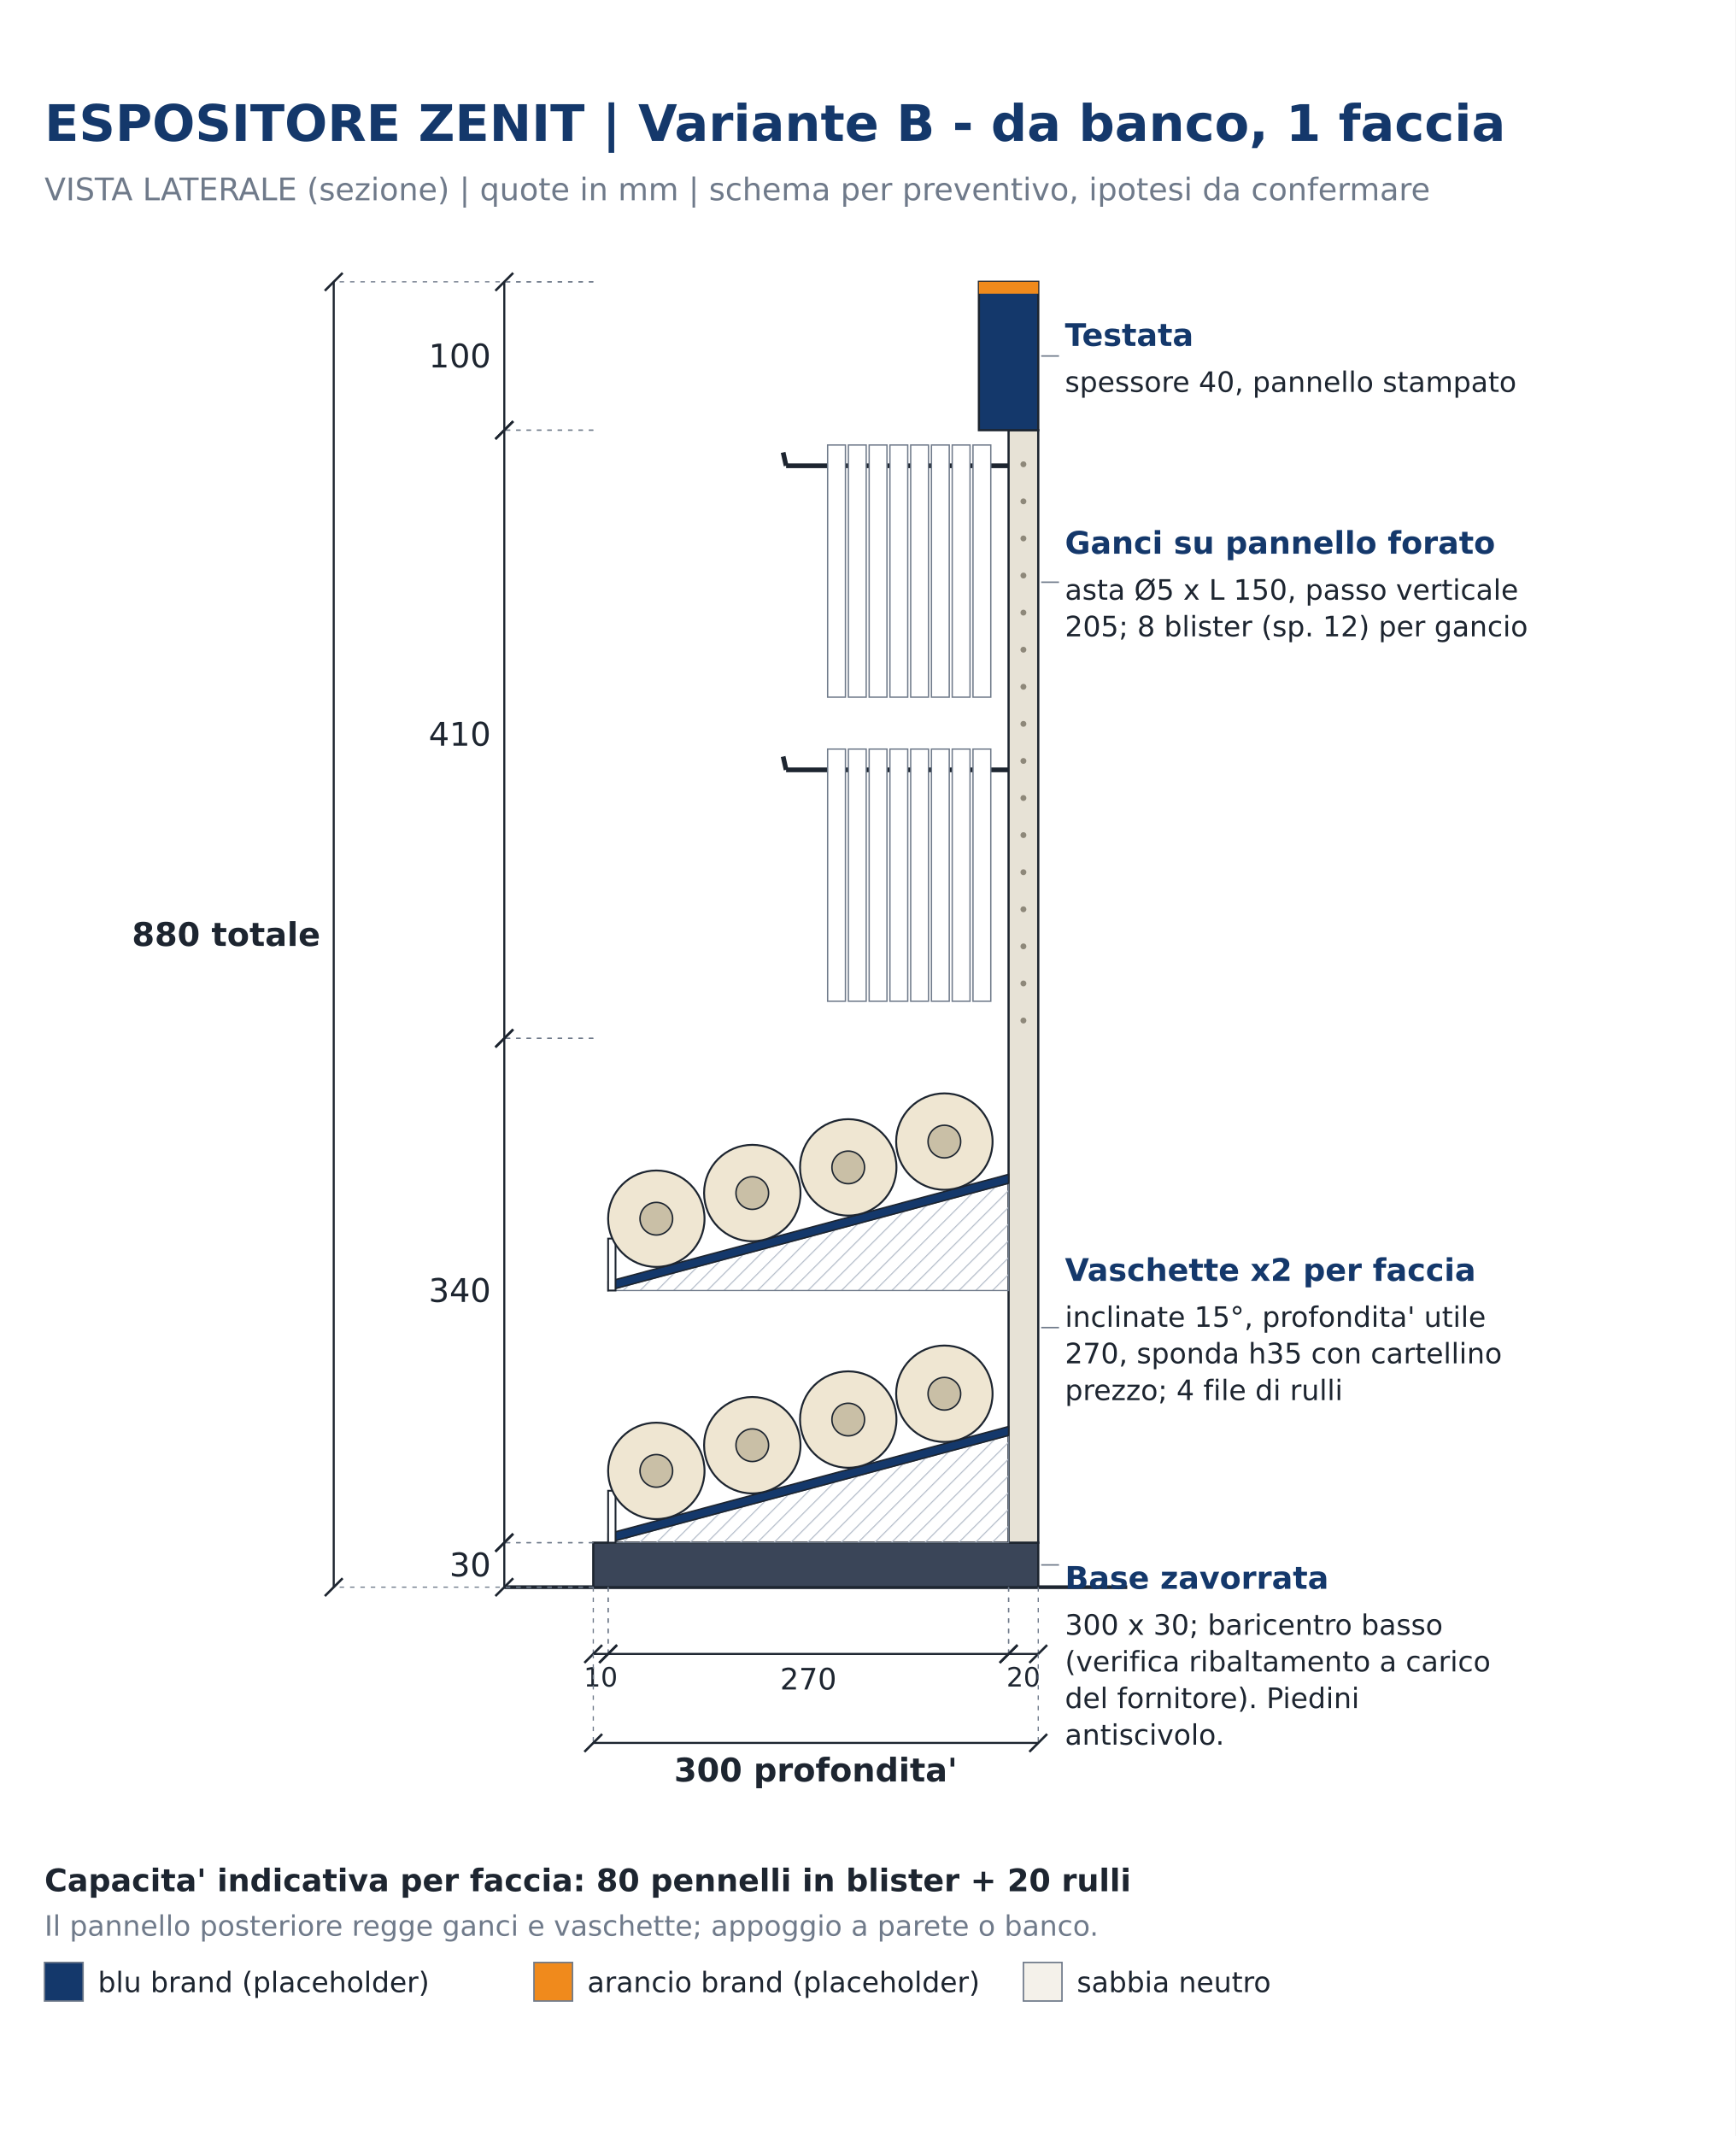
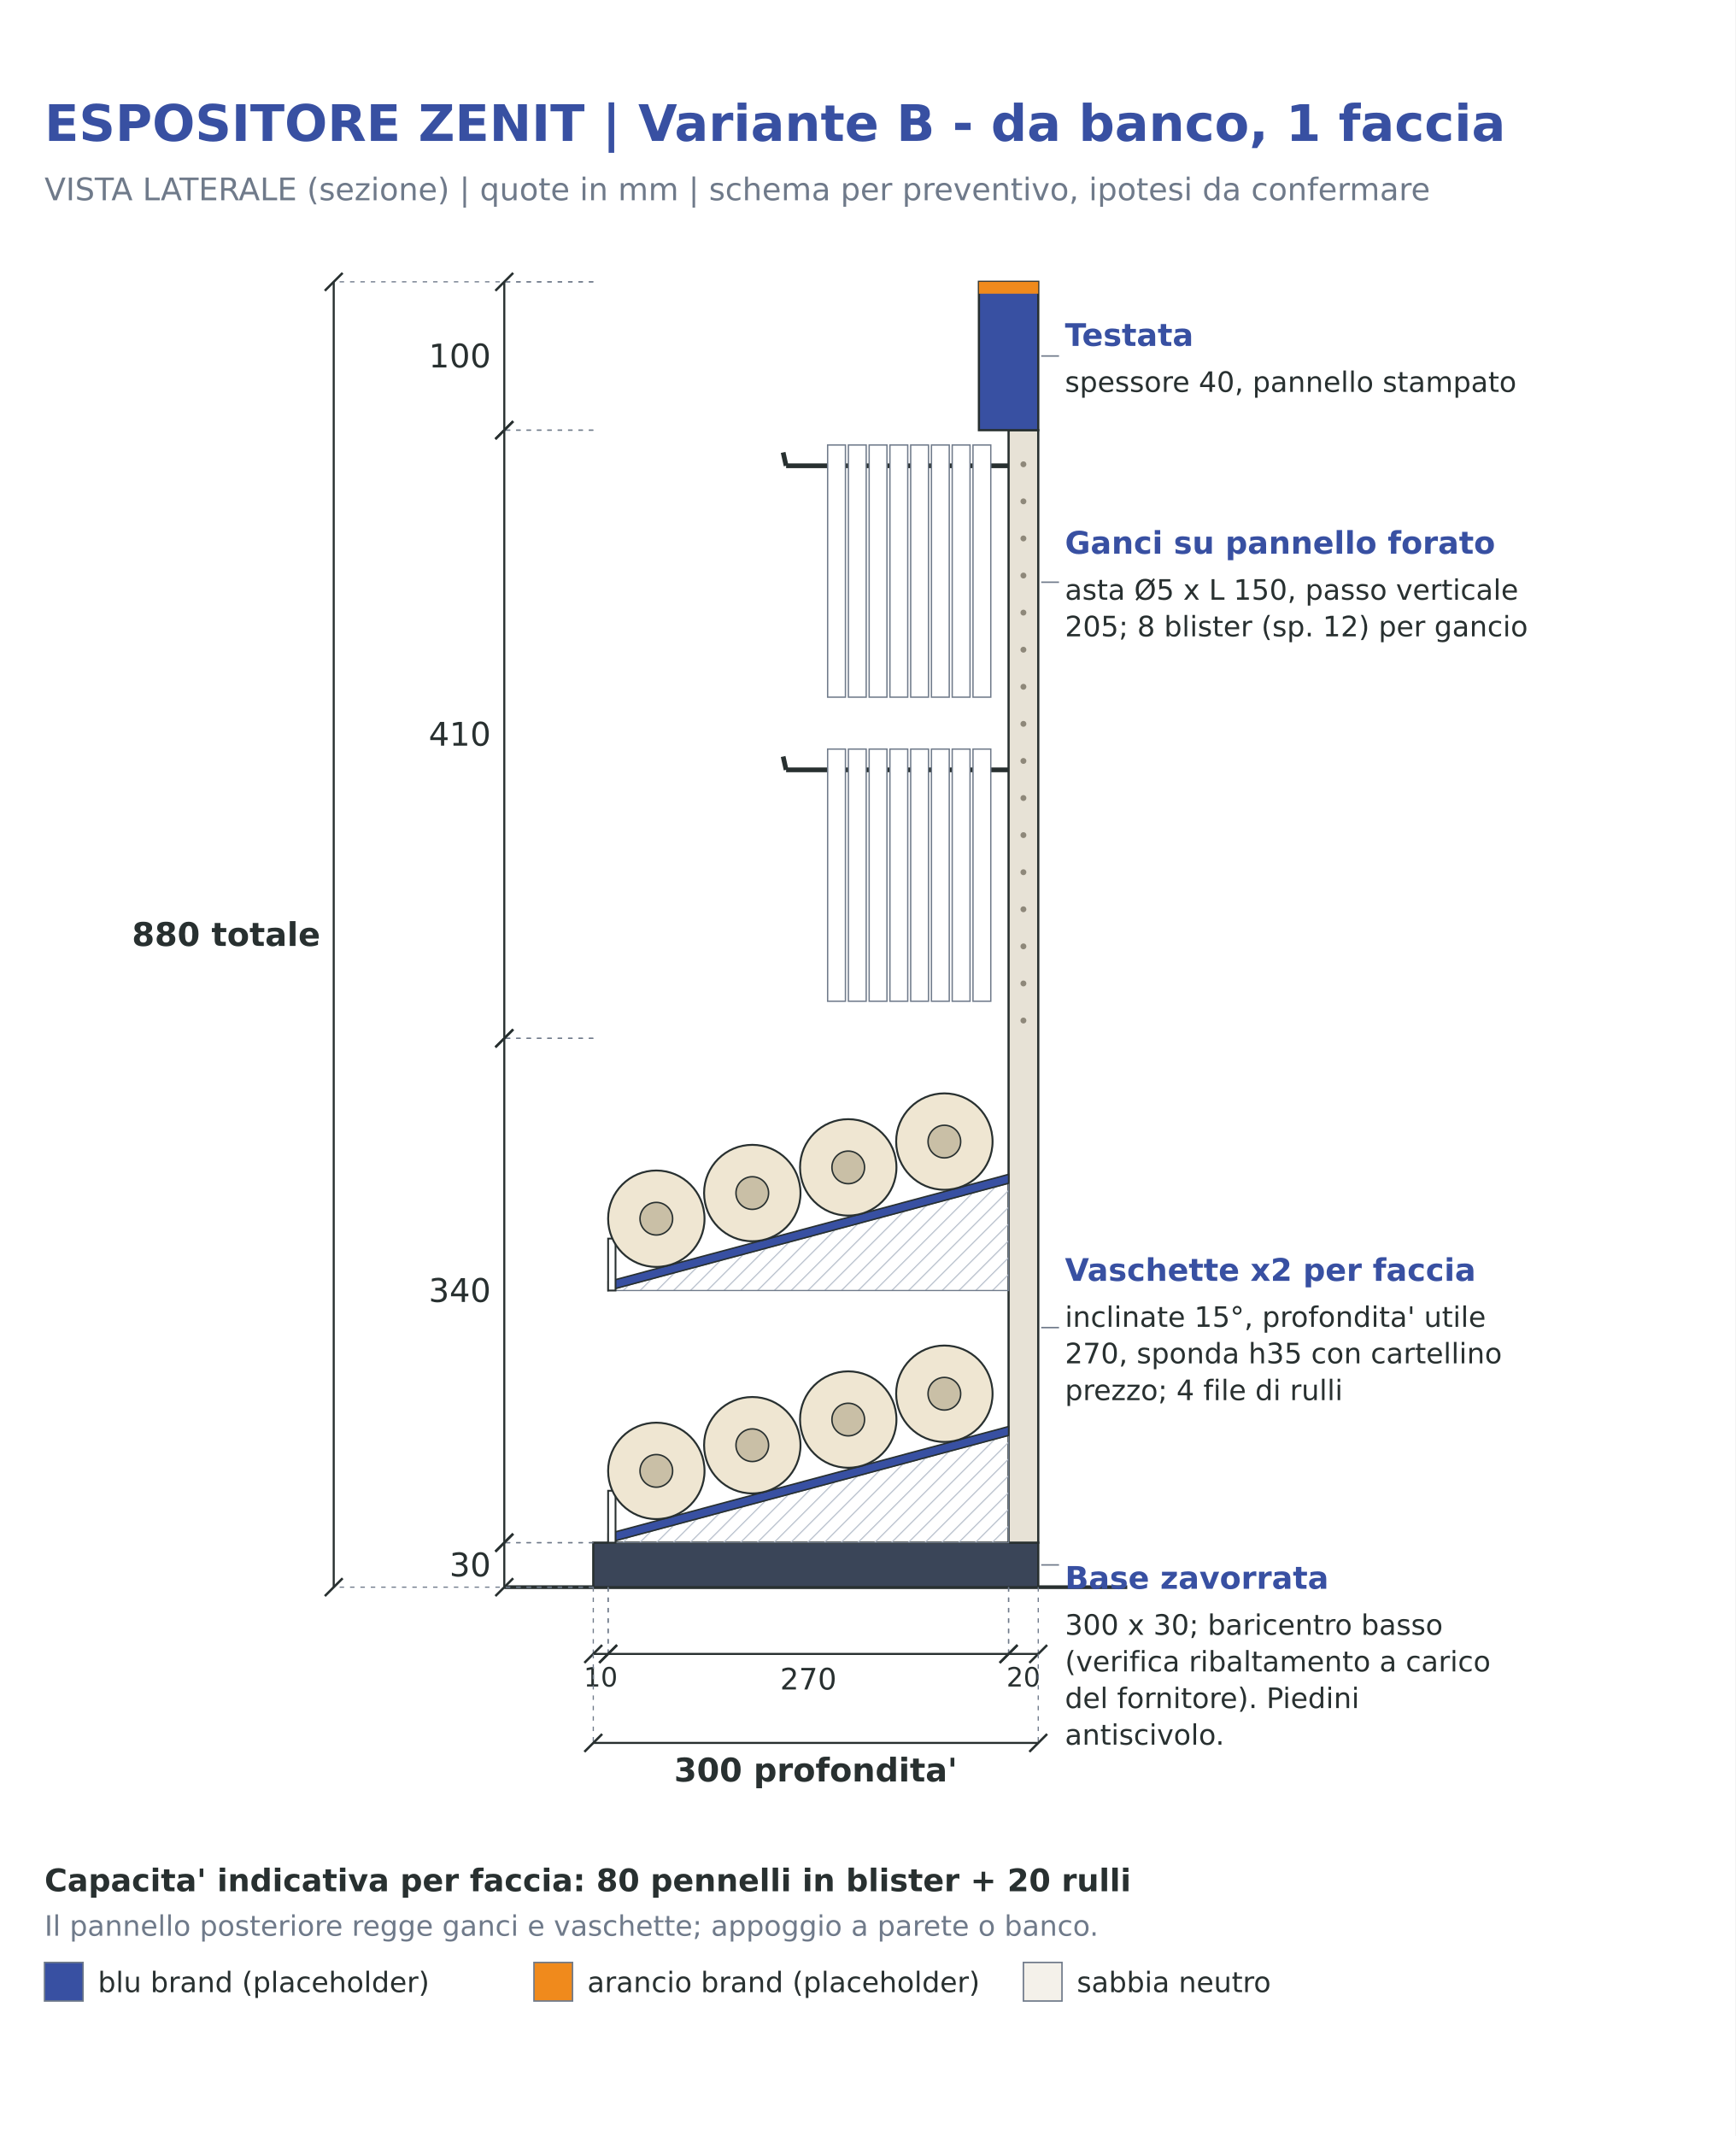
<svg xmlns="http://www.w3.org/2000/svg" viewBox="0 0 1170 1440" width="1053" height="1296" font-family="DejaVu Sans, Arial, Helvetica, sans-serif">
  <defs>
    <pattern id="peg" width="25" height="25" patternUnits="userSpaceOnUse">
      <circle cx="12.5" cy="12.5" r="2.3" fill="#B9B2A3" />
    </pattern>
    <pattern id="hatch" width="8" height="8" patternUnits="userSpaceOnUse" patternTransform="rotate(45)">
      <line x1="0" y1="0" x2="0" y2="8" stroke="#B8C0CC" stroke-width="1.5" />
    </pattern>
  </defs>
  <rect width="1170" height="1440" fill="#FFFFFF" />
-   <line x1="340.0" y1="1070.0" x2="760.0" y2="1070.0" stroke="#1D2530" stroke-width="2.5" stroke-linecap="butt" />
-   <rect x="400.0" y="1040.0" width="300.0" height="30.0" rx="0" fill="#3A4558" stroke="#1D2530" stroke-width="1.5" />
-   <rect x="680.0" y="290.0" width="20.0" height="750.0" rx="0" fill="#E7E2D6" stroke="#1D2530" stroke-width="1.5" />
+   <line x1="340.0" y1="1070.0" x2="760.0" y2="1070.0" stroke="#283030" stroke-width="2.5" stroke-linecap="butt" />
+   <rect x="400.0" y="1040.0" width="300.0" height="30.0" rx="0" fill="#3A4558" stroke="#283030" stroke-width="1.5" />
+   <rect x="680.0" y="290.0" width="20.0" height="750.0" rx="0" fill="#E7E2D6" stroke="#283030" stroke-width="1.5" />
  <circle cx="690.0" cy="688.0" r="2.0" fill="#8E887A" stroke="none" stroke-width="1.5" />
  <circle cx="690.0" cy="663.0" r="2.0" fill="#8E887A" stroke="none" stroke-width="1.5" />
  <circle cx="690.0" cy="638.0" r="2.0" fill="#8E887A" stroke="none" stroke-width="1.5" />
  <circle cx="690.0" cy="613.0" r="2.0" fill="#8E887A" stroke="none" stroke-width="1.5" />
  <circle cx="690.0" cy="588.0" r="2.0" fill="#8E887A" stroke="none" stroke-width="1.5" />
  <circle cx="690.0" cy="563.0" r="2.0" fill="#8E887A" stroke="none" stroke-width="1.5" />
  <circle cx="690.0" cy="538.0" r="2.0" fill="#8E887A" stroke="none" stroke-width="1.5" />
  <circle cx="690.0" cy="513.0" r="2.0" fill="#8E887A" stroke="none" stroke-width="1.5" />
  <circle cx="690.0" cy="488.0" r="2.0" fill="#8E887A" stroke="none" stroke-width="1.5" />
  <circle cx="690.0" cy="463.0" r="2.0" fill="#8E887A" stroke="none" stroke-width="1.5" />
  <circle cx="690.0" cy="438.0" r="2.0" fill="#8E887A" stroke="none" stroke-width="1.5" />
  <circle cx="690.0" cy="413.0" r="2.0" fill="#8E887A" stroke="none" stroke-width="1.5" />
  <circle cx="690.0" cy="388.0" r="2.0" fill="#8E887A" stroke="none" stroke-width="1.5" />
  <circle cx="690.0" cy="363.0" r="2.0" fill="#8E887A" stroke="none" stroke-width="1.5" />
  <circle cx="690.0" cy="338.0" r="2.0" fill="#8E887A" stroke="none" stroke-width="1.5" />
  <circle cx="690.0" cy="313.0" r="2.0" fill="#8E887A" stroke="none" stroke-width="1.5" />
  <circle cx="690.0" cy="288.0" r="2.0" fill="#8E887A" stroke="none" stroke-width="1.5" />
-   <rect x="660.0" y="190.0" width="40.0" height="100.0" rx="0" fill="#14386B" stroke="#1D2530" stroke-width="1.5" />
+   <rect x="660.0" y="190.0" width="40.0" height="100.0" rx="0" fill="#3850A2" stroke="#283030" stroke-width="1.5" />
  <rect x="660.0" y="190.0" width="40.0" height="8.0" rx="0" fill="#F08A1C" stroke="none" stroke-width="1.5" />
  <polygon points="410.0,1040.0 680.0,1040.0 680.0,967.7" fill="url(#hatch)" stroke="#6F7A8A" stroke-width="0.8" />
-   <polygon points="410.0,1040.0 680.0,967.7 680.0,961.7 410.0,1034.0" fill="#14386B" stroke="#1D2530" stroke-width="1" />
-   <rect x="410.0" y="1005.0" width="5.0" height="35.0" rx="0" fill="#FFFFFF" stroke="#1D2530" stroke-width="1.2" />
-   <circle cx="442.5" cy="991.6" r="32.5" fill="#EFE6D2" stroke="#1D2530" stroke-width="1.3" />
-   <circle cx="442.5" cy="991.6" r="11.0" fill="#C9BFA6" stroke="#1D2530" stroke-width="1" />
-   <circle cx="507.2" cy="974.3" r="32.5" fill="#EFE6D2" stroke="#1D2530" stroke-width="1.3" />
-   <circle cx="507.2" cy="974.3" r="11.0" fill="#C9BFA6" stroke="#1D2530" stroke-width="1" />
-   <circle cx="571.9" cy="957.0" r="32.5" fill="#EFE6D2" stroke="#1D2530" stroke-width="1.3" />
-   <circle cx="571.9" cy="957.0" r="11.0" fill="#C9BFA6" stroke="#1D2530" stroke-width="1" />
-   <circle cx="636.7" cy="939.6" r="32.5" fill="#EFE6D2" stroke="#1D2530" stroke-width="1.3" />
-   <circle cx="636.7" cy="939.6" r="11.0" fill="#C9BFA6" stroke="#1D2530" stroke-width="1" />
+   <polygon points="410.0,1040.0 680.0,967.7 680.0,961.7 410.0,1034.0" fill="#3850A2" stroke="#283030" stroke-width="1" />
+   <rect x="410.0" y="1005.0" width="5.0" height="35.0" rx="0" fill="#FFFFFF" stroke="#283030" stroke-width="1.2" />
+   <circle cx="442.5" cy="991.6" r="32.5" fill="#EFE6D2" stroke="#283030" stroke-width="1.3" />
+   <circle cx="442.5" cy="991.6" r="11.0" fill="#C9BFA6" stroke="#283030" stroke-width="1" />
+   <circle cx="507.2" cy="974.3" r="32.5" fill="#EFE6D2" stroke="#283030" stroke-width="1.3" />
+   <circle cx="507.2" cy="974.3" r="11.0" fill="#C9BFA6" stroke="#283030" stroke-width="1" />
+   <circle cx="571.9" cy="957.0" r="32.5" fill="#EFE6D2" stroke="#283030" stroke-width="1.3" />
+   <circle cx="571.9" cy="957.0" r="11.0" fill="#C9BFA6" stroke="#283030" stroke-width="1" />
+   <circle cx="636.7" cy="939.6" r="32.5" fill="#EFE6D2" stroke="#283030" stroke-width="1.3" />
+   <circle cx="636.7" cy="939.6" r="11.0" fill="#C9BFA6" stroke="#283030" stroke-width="1" />
  <polygon points="410.0,870.0 680.0,870.0 680.0,797.7" fill="url(#hatch)" stroke="#6F7A8A" stroke-width="0.8" />
-   <polygon points="410.0,870.0 680.0,797.7 680.0,791.7 410.0,864.0" fill="#14386B" stroke="#1D2530" stroke-width="1" />
-   <rect x="410.0" y="835.0" width="5.0" height="35.0" rx="0" fill="#FFFFFF" stroke="#1D2530" stroke-width="1.2" />
-   <circle cx="442.5" cy="821.6" r="32.5" fill="#EFE6D2" stroke="#1D2530" stroke-width="1.3" />
-   <circle cx="442.5" cy="821.6" r="11.0" fill="#C9BFA6" stroke="#1D2530" stroke-width="1" />
-   <circle cx="507.2" cy="804.3" r="32.5" fill="#EFE6D2" stroke="#1D2530" stroke-width="1.3" />
-   <circle cx="507.2" cy="804.3" r="11.0" fill="#C9BFA6" stroke="#1D2530" stroke-width="1" />
-   <circle cx="571.9" cy="787.0" r="32.5" fill="#EFE6D2" stroke="#1D2530" stroke-width="1.3" />
-   <circle cx="571.9" cy="787.0" r="11.0" fill="#C9BFA6" stroke="#1D2530" stroke-width="1" />
-   <circle cx="636.7" cy="769.6" r="32.5" fill="#EFE6D2" stroke="#1D2530" stroke-width="1.3" />
-   <circle cx="636.7" cy="769.6" r="11.0" fill="#C9BFA6" stroke="#1D2530" stroke-width="1" />
-   <line x1="680.0" y1="314.0" x2="530.0" y2="314.0" stroke="#1D2530" stroke-width="3.2" stroke-linecap="butt" />
-   <line x1="530.0" y1="314.0" x2="528.0" y2="305.0" stroke="#1D2530" stroke-width="3.2" stroke-linecap="butt" />
+   <polygon points="410.0,870.0 680.0,797.7 680.0,791.7 410.0,864.0" fill="#3850A2" stroke="#283030" stroke-width="1" />
+   <rect x="410.0" y="835.0" width="5.0" height="35.0" rx="0" fill="#FFFFFF" stroke="#283030" stroke-width="1.2" />
+   <circle cx="442.5" cy="821.6" r="32.5" fill="#EFE6D2" stroke="#283030" stroke-width="1.3" />
+   <circle cx="442.5" cy="821.6" r="11.0" fill="#C9BFA6" stroke="#283030" stroke-width="1" />
+   <circle cx="507.2" cy="804.3" r="32.5" fill="#EFE6D2" stroke="#283030" stroke-width="1.3" />
+   <circle cx="507.2" cy="804.3" r="11.0" fill="#C9BFA6" stroke="#283030" stroke-width="1" />
+   <circle cx="571.9" cy="787.0" r="32.5" fill="#EFE6D2" stroke="#283030" stroke-width="1.3" />
+   <circle cx="571.9" cy="787.0" r="11.0" fill="#C9BFA6" stroke="#283030" stroke-width="1" />
+   <circle cx="636.7" cy="769.6" r="32.5" fill="#EFE6D2" stroke="#283030" stroke-width="1.3" />
+   <circle cx="636.7" cy="769.6" r="11.0" fill="#C9BFA6" stroke="#283030" stroke-width="1" />
+   <line x1="680.0" y1="314.0" x2="530.0" y2="314.0" stroke="#283030" stroke-width="3.2" stroke-linecap="butt" />
+   <line x1="530.0" y1="314.0" x2="528.0" y2="305.0" stroke="#283030" stroke-width="3.2" stroke-linecap="butt" />
  <rect x="656.0" y="300.0" width="12.0" height="170.0" rx="0" fill="#FFFFFF" stroke="#6F7A8A" stroke-width="0.9" />
  <rect x="642.0" y="300.0" width="12.0" height="170.0" rx="0" fill="#FFFFFF" stroke="#6F7A8A" stroke-width="0.9" />
  <rect x="628.0" y="300.0" width="12.0" height="170.0" rx="0" fill="#FFFFFF" stroke="#6F7A8A" stroke-width="0.9" />
  <rect x="614.0" y="300.0" width="12.0" height="170.0" rx="0" fill="#FFFFFF" stroke="#6F7A8A" stroke-width="0.9" />
  <rect x="600.0" y="300.0" width="12.0" height="170.0" rx="0" fill="#FFFFFF" stroke="#6F7A8A" stroke-width="0.9" />
  <rect x="586.0" y="300.0" width="12.0" height="170.0" rx="0" fill="#FFFFFF" stroke="#6F7A8A" stroke-width="0.9" />
  <rect x="572.0" y="300.0" width="12.0" height="170.0" rx="0" fill="#FFFFFF" stroke="#6F7A8A" stroke-width="0.9" />
  <rect x="558.0" y="300.0" width="12.0" height="170.0" rx="0" fill="#FFFFFF" stroke="#6F7A8A" stroke-width="0.9" />
-   <line x1="680.0" y1="519.0" x2="530.0" y2="519.0" stroke="#1D2530" stroke-width="3.2" stroke-linecap="butt" />
-   <line x1="530.0" y1="519.0" x2="528.0" y2="510.0" stroke="#1D2530" stroke-width="3.2" stroke-linecap="butt" />
+   <line x1="680.0" y1="519.0" x2="530.0" y2="519.0" stroke="#283030" stroke-width="3.2" stroke-linecap="butt" />
+   <line x1="530.0" y1="519.0" x2="528.0" y2="510.0" stroke="#283030" stroke-width="3.2" stroke-linecap="butt" />
  <rect x="656.0" y="505.0" width="12.0" height="170.0" rx="0" fill="#FFFFFF" stroke="#6F7A8A" stroke-width="0.9" />
  <rect x="642.0" y="505.0" width="12.0" height="170.0" rx="0" fill="#FFFFFF" stroke="#6F7A8A" stroke-width="0.9" />
  <rect x="628.0" y="505.0" width="12.0" height="170.0" rx="0" fill="#FFFFFF" stroke="#6F7A8A" stroke-width="0.9" />
  <rect x="614.0" y="505.0" width="12.0" height="170.0" rx="0" fill="#FFFFFF" stroke="#6F7A8A" stroke-width="0.9" />
  <rect x="600.0" y="505.0" width="12.0" height="170.0" rx="0" fill="#FFFFFF" stroke="#6F7A8A" stroke-width="0.9" />
  <rect x="586.0" y="505.0" width="12.0" height="170.0" rx="0" fill="#FFFFFF" stroke="#6F7A8A" stroke-width="0.9" />
  <rect x="572.0" y="505.0" width="12.0" height="170.0" rx="0" fill="#FFFFFF" stroke="#6F7A8A" stroke-width="0.9" />
  <rect x="558.0" y="505.0" width="12.0" height="170.0" rx="0" fill="#FFFFFF" stroke="#6F7A8A" stroke-width="0.9" />
  <line x1="400.0" y1="1070.0" x2="340.0" y2="1070.0" stroke="#6F7A8A" stroke-width="0.8" stroke-linecap="butt" stroke-dasharray="3 4" />
  <line x1="400.0" y1="1040.0" x2="340.0" y2="1040.0" stroke="#6F7A8A" stroke-width="0.8" stroke-linecap="butt" stroke-dasharray="3 4" />
-   <line x1="340.0" y1="1070.0" x2="340.0" y2="1040.0" stroke="#1D2530" stroke-width="1.4" />
-   <line x1="334.0" y1="1076.0" x2="346.0" y2="1064.0" stroke="#1D2530" stroke-width="1.6" />
-   <line x1="334.0" y1="1046.0" x2="346.0" y2="1034.0" stroke="#1D2530" stroke-width="1.6" />
-   <text x="331.0" y="1062.7" font-size="22" text-anchor="end" fill="#1D2530" font-weight="normal">30</text>
+   <line x1="340.0" y1="1070.0" x2="340.0" y2="1040.0" stroke="#283030" stroke-width="1.4" />
+   <line x1="334.0" y1="1076.0" x2="346.0" y2="1064.0" stroke="#283030" stroke-width="1.6" />
+   <line x1="334.0" y1="1046.0" x2="346.0" y2="1034.0" stroke="#283030" stroke-width="1.6" />
+   <text x="331.0" y="1062.7" font-size="22" text-anchor="end" fill="#283030" font-weight="normal">30</text>
  <line x1="400.0" y1="1040.0" x2="340.0" y2="1040.0" stroke="#6F7A8A" stroke-width="0.8" stroke-linecap="butt" stroke-dasharray="3 4" />
  <line x1="400.0" y1="700.0" x2="340.0" y2="700.0" stroke="#6F7A8A" stroke-width="0.8" stroke-linecap="butt" stroke-dasharray="3 4" />
-   <line x1="340.0" y1="1040.0" x2="340.0" y2="700.0" stroke="#1D2530" stroke-width="1.4" />
-   <line x1="334.0" y1="1046.0" x2="346.0" y2="1034.0" stroke="#1D2530" stroke-width="1.6" />
-   <line x1="334.0" y1="706.0" x2="346.0" y2="694.0" stroke="#1D2530" stroke-width="1.6" />
-   <text x="331.0" y="877.7" font-size="22" text-anchor="end" fill="#1D2530" font-weight="normal">340</text>
+   <line x1="340.0" y1="1040.0" x2="340.0" y2="700.0" stroke="#283030" stroke-width="1.4" />
+   <line x1="334.0" y1="1046.0" x2="346.0" y2="1034.0" stroke="#283030" stroke-width="1.6" />
+   <line x1="334.0" y1="706.0" x2="346.0" y2="694.0" stroke="#283030" stroke-width="1.6" />
+   <text x="331.0" y="877.7" font-size="22" text-anchor="end" fill="#283030" font-weight="normal">340</text>
  <line x1="400.0" y1="700.0" x2="340.0" y2="700.0" stroke="#6F7A8A" stroke-width="0.8" stroke-linecap="butt" stroke-dasharray="3 4" />
  <line x1="400.0" y1="290.0" x2="340.0" y2="290.0" stroke="#6F7A8A" stroke-width="0.8" stroke-linecap="butt" stroke-dasharray="3 4" />
-   <line x1="340.0" y1="700.0" x2="340.0" y2="290.0" stroke="#1D2530" stroke-width="1.4" />
-   <line x1="334.0" y1="706.0" x2="346.0" y2="694.0" stroke="#1D2530" stroke-width="1.6" />
-   <line x1="334.0" y1="296.0" x2="346.0" y2="284.0" stroke="#1D2530" stroke-width="1.6" />
-   <text x="331.0" y="502.7" font-size="22" text-anchor="end" fill="#1D2530" font-weight="normal">410</text>
+   <line x1="340.0" y1="700.0" x2="340.0" y2="290.0" stroke="#283030" stroke-width="1.4" />
+   <line x1="334.0" y1="706.0" x2="346.0" y2="694.0" stroke="#283030" stroke-width="1.6" />
+   <line x1="334.0" y1="296.0" x2="346.0" y2="284.0" stroke="#283030" stroke-width="1.6" />
+   <text x="331.0" y="502.7" font-size="22" text-anchor="end" fill="#283030" font-weight="normal">410</text>
  <line x1="400.0" y1="290.0" x2="340.0" y2="290.0" stroke="#6F7A8A" stroke-width="0.8" stroke-linecap="butt" stroke-dasharray="3 4" />
  <line x1="400.0" y1="190.0" x2="340.0" y2="190.0" stroke="#6F7A8A" stroke-width="0.8" stroke-linecap="butt" stroke-dasharray="3 4" />
-   <line x1="340.0" y1="290.0" x2="340.0" y2="190.0" stroke="#1D2530" stroke-width="1.4" />
-   <line x1="334.0" y1="296.0" x2="346.0" y2="284.0" stroke="#1D2530" stroke-width="1.6" />
-   <line x1="334.0" y1="196.0" x2="346.0" y2="184.0" stroke="#1D2530" stroke-width="1.6" />
-   <text x="331.0" y="247.7" font-size="22" text-anchor="end" fill="#1D2530" font-weight="normal">100</text>
+   <line x1="340.0" y1="290.0" x2="340.0" y2="190.0" stroke="#283030" stroke-width="1.4" />
+   <line x1="334.0" y1="296.0" x2="346.0" y2="284.0" stroke="#283030" stroke-width="1.6" />
+   <line x1="334.0" y1="196.0" x2="346.0" y2="184.0" stroke="#283030" stroke-width="1.6" />
+   <text x="331.0" y="247.7" font-size="22" text-anchor="end" fill="#283030" font-weight="normal">100</text>
  <line x1="400.0" y1="1070.0" x2="225.0" y2="1070.0" stroke="#6F7A8A" stroke-width="0.8" stroke-linecap="butt" stroke-dasharray="3 4" />
  <line x1="400.0" y1="190.0" x2="225.0" y2="190.0" stroke="#6F7A8A" stroke-width="0.8" stroke-linecap="butt" stroke-dasharray="3 4" />
-   <line x1="225.0" y1="1070.0" x2="225.0" y2="190.0" stroke="#1D2530" stroke-width="1.4" />
-   <line x1="219.0" y1="1076.0" x2="231.0" y2="1064.0" stroke="#1D2530" stroke-width="1.6" />
-   <line x1="219.0" y1="196.0" x2="231.0" y2="184.0" stroke="#1D2530" stroke-width="1.6" />
-   <text x="216.0" y="637.7" font-size="22" text-anchor="end" fill="#1D2530" font-weight="bold">880 totale</text>
+   <line x1="225.0" y1="1070.0" x2="225.0" y2="190.0" stroke="#283030" stroke-width="1.4" />
+   <line x1="219.0" y1="1076.0" x2="231.0" y2="1064.0" stroke="#283030" stroke-width="1.6" />
+   <line x1="219.0" y1="196.0" x2="231.0" y2="184.0" stroke="#283030" stroke-width="1.6" />
+   <text x="216.0" y="637.7" font-size="22" text-anchor="end" fill="#283030" font-weight="bold">880 totale</text>
  <line x1="400.0" y1="1070.0" x2="400.0" y2="1115.0" stroke="#6F7A8A" stroke-width="0.8" stroke-linecap="butt" stroke-dasharray="3 4" />
  <line x1="410.0" y1="1070.0" x2="410.0" y2="1115.0" stroke="#6F7A8A" stroke-width="0.8" stroke-linecap="butt" stroke-dasharray="3 4" />
-   <line x1="400.0" y1="1115.0" x2="410.0" y2="1115.0" stroke="#1D2530" stroke-width="1.4" />
-   <line x1="394.0" y1="1121.0" x2="406.0" y2="1109.0" stroke="#1D2530" stroke-width="1.6" />
-   <line x1="404.0" y1="1121.0" x2="416.0" y2="1109.0" stroke="#1D2530" stroke-width="1.6" />
-   <text x="405.0" y="1137.0" font-size="18" text-anchor="middle" fill="#1D2530" font-weight="normal">10</text>
+   <line x1="400.0" y1="1115.0" x2="410.0" y2="1115.0" stroke="#283030" stroke-width="1.4" />
+   <line x1="394.0" y1="1121.0" x2="406.0" y2="1109.0" stroke="#283030" stroke-width="1.6" />
+   <line x1="404.0" y1="1121.0" x2="416.0" y2="1109.0" stroke="#283030" stroke-width="1.6" />
+   <text x="405.0" y="1137.0" font-size="18" text-anchor="middle" fill="#283030" font-weight="normal">10</text>
  <line x1="410.0" y1="1070.0" x2="410.0" y2="1115.0" stroke="#6F7A8A" stroke-width="0.8" stroke-linecap="butt" stroke-dasharray="3 4" />
  <line x1="680.0" y1="1070.0" x2="680.0" y2="1115.0" stroke="#6F7A8A" stroke-width="0.8" stroke-linecap="butt" stroke-dasharray="3 4" />
-   <line x1="410.0" y1="1115.0" x2="680.0" y2="1115.0" stroke="#1D2530" stroke-width="1.4" />
-   <line x1="404.0" y1="1121.0" x2="416.0" y2="1109.0" stroke="#1D2530" stroke-width="1.6" />
-   <line x1="674.0" y1="1121.0" x2="686.0" y2="1109.0" stroke="#1D2530" stroke-width="1.6" />
-   <text x="545.0" y="1139.0" font-size="20" text-anchor="middle" fill="#1D2530" font-weight="normal">270</text>
+   <line x1="410.0" y1="1115.0" x2="680.0" y2="1115.0" stroke="#283030" stroke-width="1.4" />
+   <line x1="404.0" y1="1121.0" x2="416.0" y2="1109.0" stroke="#283030" stroke-width="1.6" />
+   <line x1="674.0" y1="1121.0" x2="686.0" y2="1109.0" stroke="#283030" stroke-width="1.6" />
+   <text x="545.0" y="1139.0" font-size="20" text-anchor="middle" fill="#283030" font-weight="normal">270</text>
  <line x1="680.0" y1="1070.0" x2="680.0" y2="1115.0" stroke="#6F7A8A" stroke-width="0.8" stroke-linecap="butt" stroke-dasharray="3 4" />
  <line x1="700.0" y1="1070.0" x2="700.0" y2="1115.0" stroke="#6F7A8A" stroke-width="0.8" stroke-linecap="butt" stroke-dasharray="3 4" />
-   <line x1="680.0" y1="1115.0" x2="700.0" y2="1115.0" stroke="#1D2530" stroke-width="1.4" />
-   <line x1="674.0" y1="1121.0" x2="686.0" y2="1109.0" stroke="#1D2530" stroke-width="1.6" />
-   <line x1="694.0" y1="1121.0" x2="706.0" y2="1109.0" stroke="#1D2530" stroke-width="1.6" />
-   <text x="690.0" y="1137.0" font-size="18" text-anchor="middle" fill="#1D2530" font-weight="normal">20</text>
+   <line x1="680.0" y1="1115.0" x2="700.0" y2="1115.0" stroke="#283030" stroke-width="1.4" />
+   <line x1="674.0" y1="1121.0" x2="686.0" y2="1109.0" stroke="#283030" stroke-width="1.6" />
+   <line x1="694.0" y1="1121.0" x2="706.0" y2="1109.0" stroke="#283030" stroke-width="1.6" />
+   <text x="690.0" y="1137.0" font-size="18" text-anchor="middle" fill="#283030" font-weight="normal">20</text>
  <line x1="400.0" y1="1115.0" x2="400.0" y2="1175.0" stroke="#6F7A8A" stroke-width="0.8" stroke-linecap="butt" stroke-dasharray="3 4" />
  <line x1="700.0" y1="1115.0" x2="700.0" y2="1175.0" stroke="#6F7A8A" stroke-width="0.8" stroke-linecap="butt" stroke-dasharray="3 4" />
-   <line x1="400.0" y1="1175.0" x2="700.0" y2="1175.0" stroke="#1D2530" stroke-width="1.4" />
-   <line x1="394.0" y1="1181.0" x2="406.0" y2="1169.0" stroke="#1D2530" stroke-width="1.6" />
-   <line x1="694.0" y1="1181.0" x2="706.0" y2="1169.0" stroke="#1D2530" stroke-width="1.6" />
-   <text x="550.0" y="1201.0" font-size="22" text-anchor="middle" fill="#1D2530" font-weight="bold">300 profondita'</text>
+   <line x1="400.0" y1="1175.0" x2="700.0" y2="1175.0" stroke="#283030" stroke-width="1.4" />
+   <line x1="394.0" y1="1181.0" x2="406.0" y2="1169.0" stroke="#283030" stroke-width="1.6" />
+   <line x1="694.0" y1="1181.0" x2="706.0" y2="1169.0" stroke="#283030" stroke-width="1.6" />
+   <text x="550.0" y="1201.0" font-size="22" text-anchor="middle" fill="#283030" font-weight="bold">300 profondita'</text>
  <line x1="702.0" y1="240.0" x2="714.0" y2="240.0" stroke="#6F7A8A" stroke-width="1" stroke-linecap="butt" />
-   <text x="718.0" y="233.2" font-size="21" text-anchor="start" fill="#14386B" font-weight="bold">Testata</text>
-   <text x="718.0" y="264.2" font-size="19" text-anchor="start" fill="#1D2530" font-weight="normal">spessore 40, pannello stampato</text>
+   <text x="718.0" y="233.2" font-size="21" text-anchor="start" fill="#3850A2" font-weight="bold">Testata</text>
+   <text x="718.0" y="264.2" font-size="19" text-anchor="start" fill="#283030" font-weight="normal">spessore 40, pannello stampato</text>
  <line x1="702.0" y1="392.5" x2="714.0" y2="392.5" stroke="#6F7A8A" stroke-width="1" stroke-linecap="butt" />
-   <text x="718.0" y="373.3" font-size="21" text-anchor="start" fill="#14386B" font-weight="bold">Ganci su pannello forato</text>
-   <text x="718.0" y="404.3" font-size="19" text-anchor="start" fill="#1D2530" font-weight="normal">asta Ø5 x L 150, passo verticale</text>
-   <text x="718.0" y="429.0" font-size="19" text-anchor="start" fill="#1D2530" font-weight="normal">205; 8 blister (sp. 12) per gancio</text>
+   <text x="718.0" y="373.3" font-size="21" text-anchor="start" fill="#3850A2" font-weight="bold">Ganci su pannello forato</text>
+   <text x="718.0" y="404.3" font-size="19" text-anchor="start" fill="#283030" font-weight="normal">asta Ø5 x L 150, passo verticale</text>
+   <text x="718.0" y="429.0" font-size="19" text-anchor="start" fill="#283030" font-weight="normal">205; 8 blister (sp. 12) per gancio</text>
  <line x1="702.0" y1="895.0" x2="714.0" y2="895.0" stroke="#6F7A8A" stroke-width="1" stroke-linecap="butt" />
-   <text x="718.0" y="863.5" font-size="21" text-anchor="start" fill="#14386B" font-weight="bold">Vaschette x2 per faccia</text>
-   <text x="718.0" y="894.5" font-size="19" text-anchor="start" fill="#1D2530" font-weight="normal">inclinate 15°, profondita' utile</text>
-   <text x="718.0" y="919.1" font-size="19" text-anchor="start" fill="#1D2530" font-weight="normal">270, sponda h35 con cartellino</text>
-   <text x="718.0" y="943.9" font-size="19" text-anchor="start" fill="#1D2530" font-weight="normal">prezzo; 4 file di rulli</text>
+   <text x="718.0" y="863.5" font-size="21" text-anchor="start" fill="#3850A2" font-weight="bold">Vaschette x2 per faccia</text>
+   <text x="718.0" y="894.5" font-size="19" text-anchor="start" fill="#283030" font-weight="normal">inclinate 15°, profondita' utile</text>
+   <text x="718.0" y="919.1" font-size="19" text-anchor="start" fill="#283030" font-weight="normal">270, sponda h35 con cartellino</text>
+   <text x="718.0" y="943.9" font-size="19" text-anchor="start" fill="#283030" font-weight="normal">prezzo; 4 file di rulli</text>
  <line x1="702.0" y1="1055.0" x2="714.0" y2="1055.0" stroke="#6F7A8A" stroke-width="1" stroke-linecap="butt" />
-   <text x="718.0" y="1071.1" font-size="21" text-anchor="start" fill="#14386B" font-weight="bold">Base zavorrata</text>
-   <text x="718.0" y="1102.1" font-size="19" text-anchor="start" fill="#1D2530" font-weight="normal">300 x 30; baricentro basso</text>
-   <text x="718.0" y="1126.8" font-size="19" text-anchor="start" fill="#1D2530" font-weight="normal">(verifica ribaltamento a carico</text>
-   <text x="718.0" y="1151.5" font-size="19" text-anchor="start" fill="#1D2530" font-weight="normal">del fornitore). Piedini</text>
-   <text x="718.0" y="1176.2" font-size="19" text-anchor="start" fill="#1D2530" font-weight="normal">antiscivolo.</text>
-   <text x="30.0" y="95.0" font-size="34" text-anchor="start" fill="#14386B" font-weight="bold">ESPOSITORE ZENIT  |  Variante B - da banco, 1 faccia</text>
+   <text x="718.0" y="1071.1" font-size="21" text-anchor="start" fill="#3850A2" font-weight="bold">Base zavorrata</text>
+   <text x="718.0" y="1102.1" font-size="19" text-anchor="start" fill="#283030" font-weight="normal">300 x 30; baricentro basso</text>
+   <text x="718.0" y="1126.8" font-size="19" text-anchor="start" fill="#283030" font-weight="normal">(verifica ribaltamento a carico</text>
+   <text x="718.0" y="1151.5" font-size="19" text-anchor="start" fill="#283030" font-weight="normal">del fornitore). Piedini</text>
+   <text x="718.0" y="1176.2" font-size="19" text-anchor="start" fill="#283030" font-weight="normal">antiscivolo.</text>
+   <text x="30.0" y="95.0" font-size="34" text-anchor="start" fill="#3850A2" font-weight="bold">ESPOSITORE ZENIT  |  Variante B - da banco, 1 faccia</text>
  <text x="30.0" y="135.0" font-size="21" text-anchor="start" fill="#6F7A8A" font-weight="normal">VISTA LATERALE (sezione)  |  quote in mm  |  schema per preventivo, ipotesi da confermare</text>
-   <text x="30.0" y="1275.0" font-size="21" text-anchor="start" fill="#1D2530" font-weight="bold">Capacita' indicativa per faccia: 80 pennelli in blister + 20 rulli</text>
+   <text x="30.0" y="1275.0" font-size="21" text-anchor="start" fill="#283030" font-weight="bold">Capacita' indicativa per faccia: 80 pennelli in blister + 20 rulli</text>
  <text x="30.0" y="1305.0" font-size="19" text-anchor="start" fill="#6F7A8A" font-weight="normal">Il pannello posteriore regge ganci e vaschette; appoggio a parete o banco.</text>
-   <rect x="30" y="1323" width="26" height="26" fill="#14386B" stroke="#6F7A8A" stroke-width="1" />
-   <text x="66.0" y="1343.0" font-size="19" text-anchor="start" fill="#1D2530" font-weight="normal">blu brand (placeholder)</text>
+   <rect x="30" y="1323" width="26" height="26" fill="#3850A2" stroke="#6F7A8A" stroke-width="1" />
+   <text x="66.0" y="1343.0" font-size="19" text-anchor="start" fill="#283030" font-weight="normal">blu brand (placeholder)</text>
  <rect x="360" y="1323" width="26" height="26" fill="#F08A1C" stroke="#6F7A8A" stroke-width="1" />
-   <text x="396.0" y="1343.0" font-size="19" text-anchor="start" fill="#1D2530" font-weight="normal">arancio brand (placeholder)</text>
+   <text x="396.0" y="1343.0" font-size="19" text-anchor="start" fill="#283030" font-weight="normal">arancio brand (placeholder)</text>
  <rect x="690" y="1323" width="26" height="26" fill="#F4F1EA" stroke="#6F7A8A" stroke-width="1" />
-   <text x="726.0" y="1343.0" font-size="19" text-anchor="start" fill="#1D2530" font-weight="normal">sabbia neutro</text>
+   <text x="726.0" y="1343.0" font-size="19" text-anchor="start" fill="#283030" font-weight="normal">sabbia neutro</text>
</svg>
